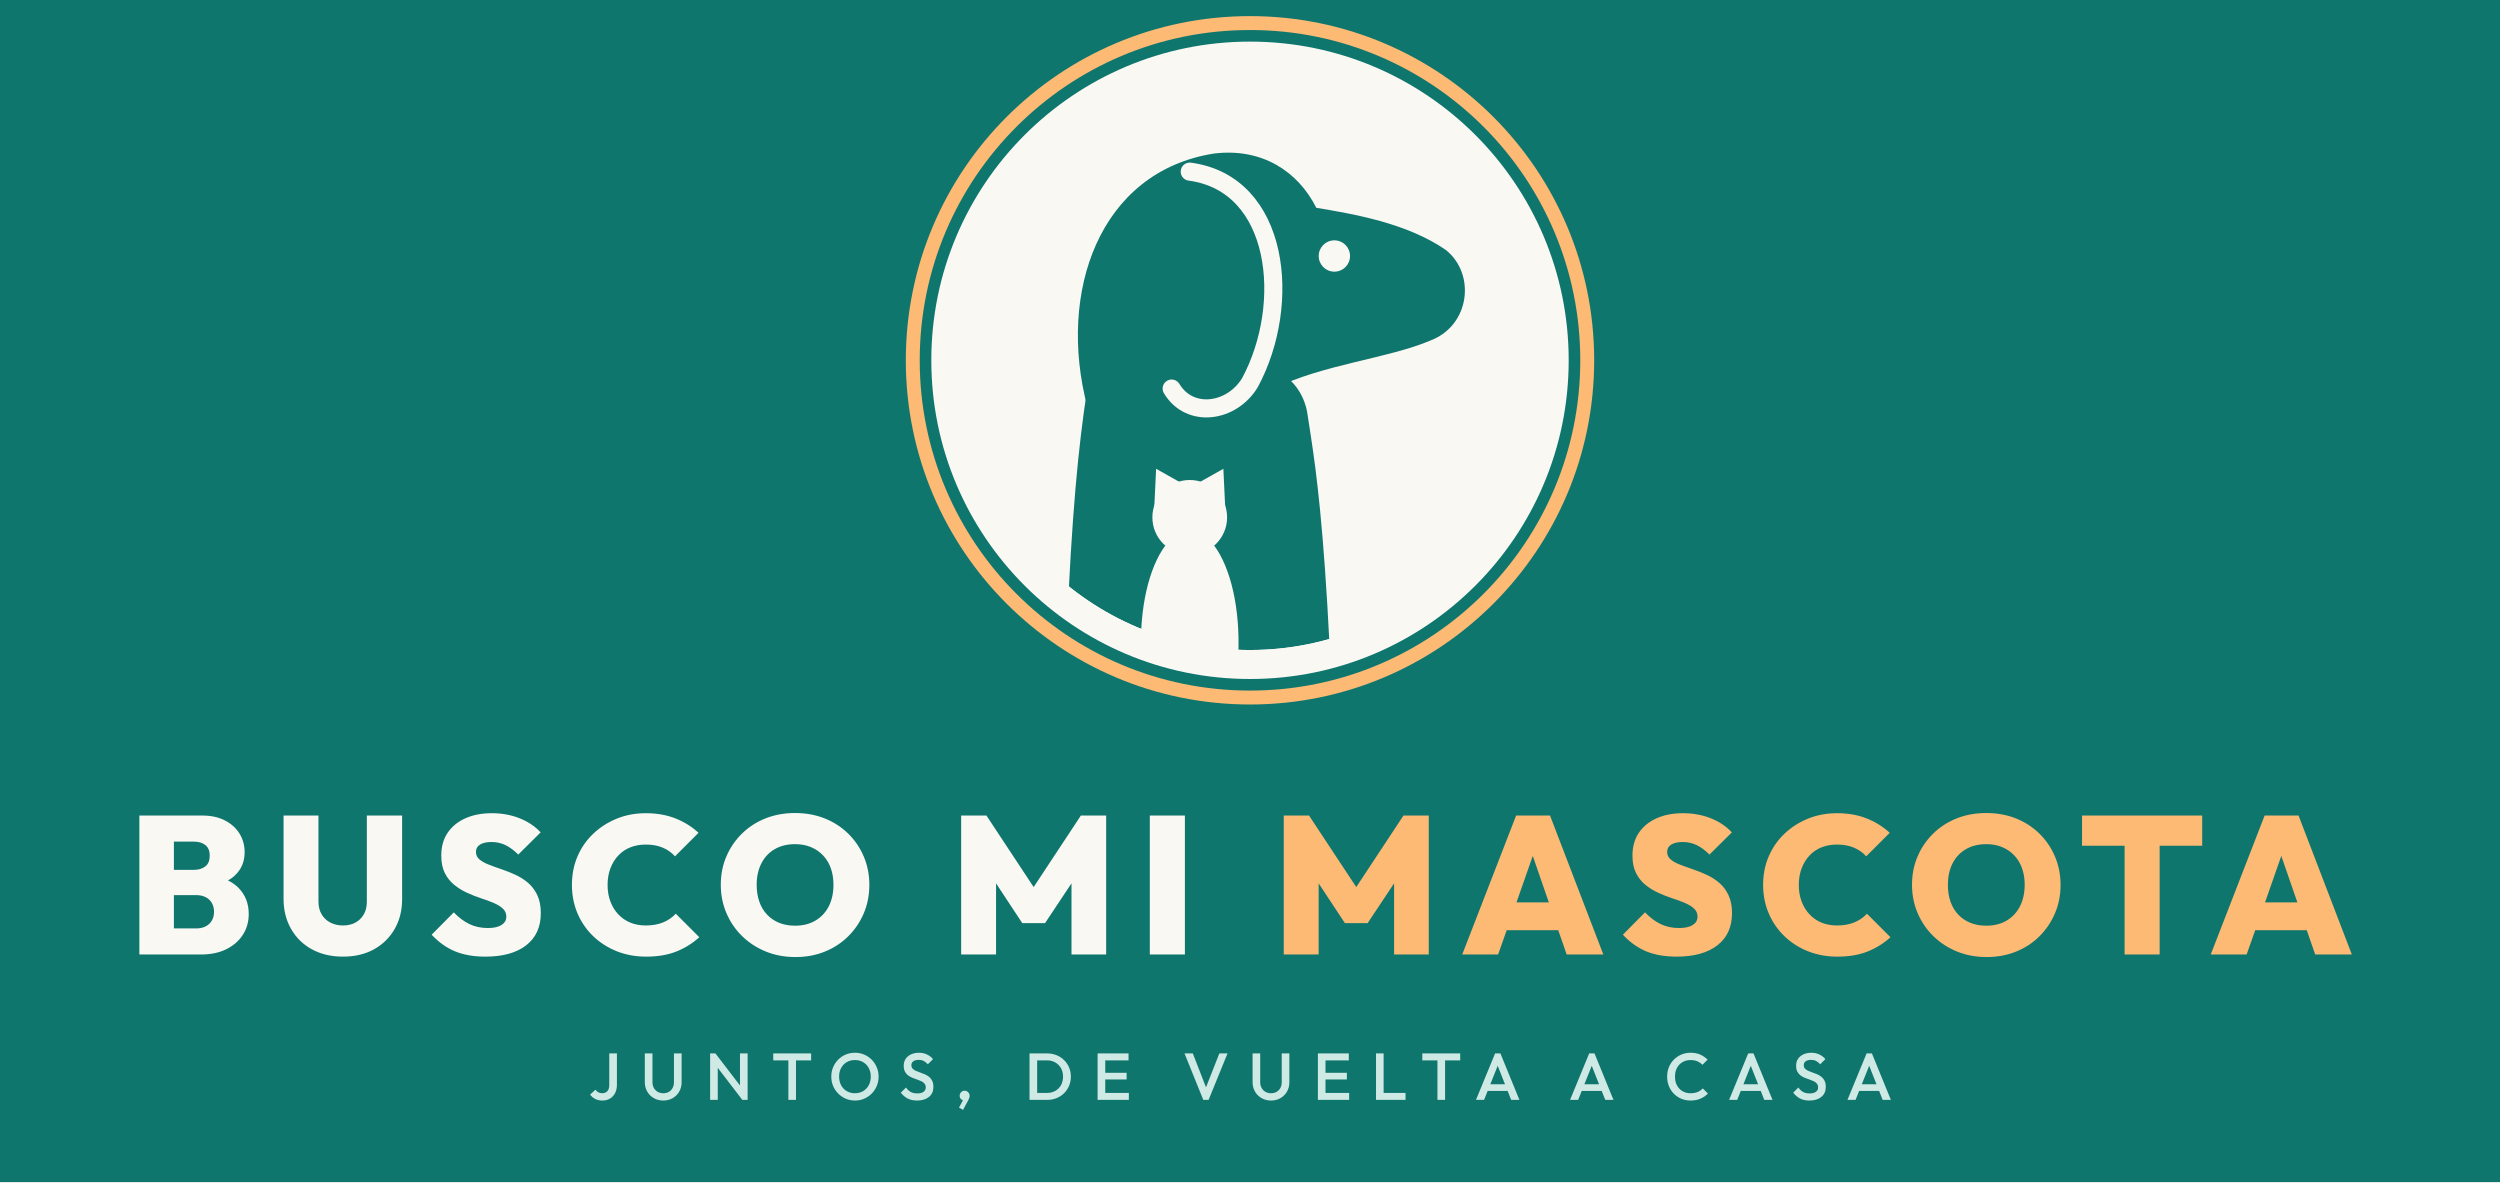
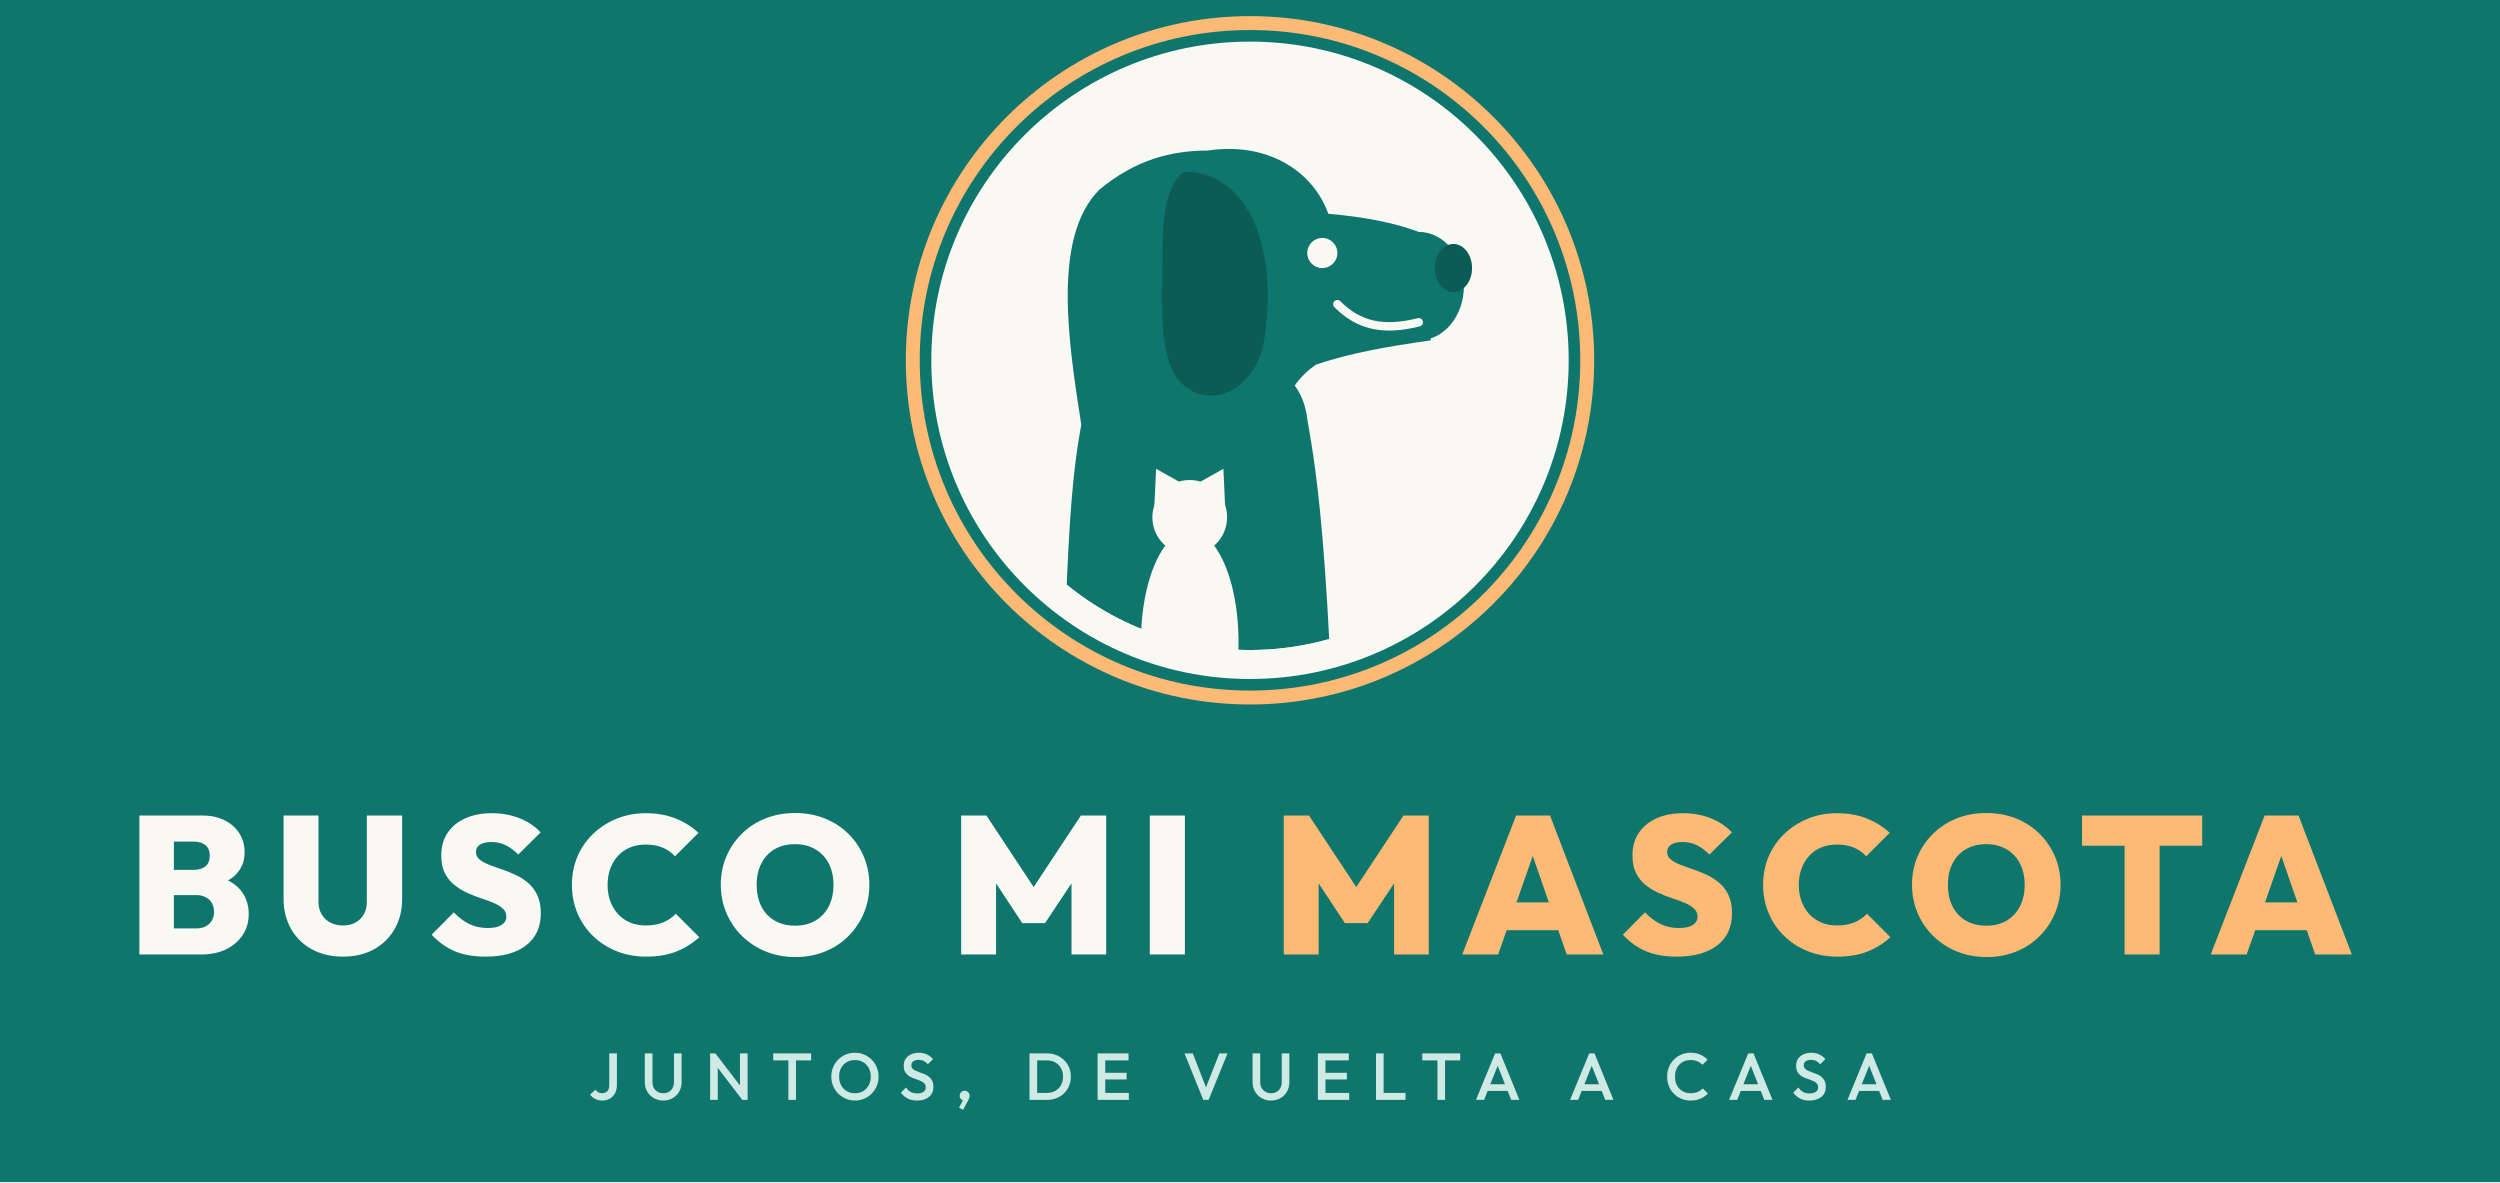
<svg xmlns="http://www.w3.org/2000/svg" viewBox="0 0 791 374" width="791" height="374" role="img" aria-label="Busco mi mascota. Juntos, de vuelta a casa">
  <rect width="791" height="374" fill="#0f766e" />
  <g transform="translate(285.5 4) scale(1.833333)">
    <defs>
      <mask id="k8" maskUnits="userSpaceOnUse" x="-20" y="-20" width="260" height="360">
        <rect x="-20" y="-20" width="260" height="360" fill="#fff" />
-         <path d="M92 40 C122 44 126 84 112 110 C106 120 92 122 86 112" fill="none" stroke="#000" stroke-width="6" stroke-linecap="round" />
-         <circle cx="140" cy="68" r="5.2" fill="#000" />
+         <circle cx="136" cy="67" r="5" fill="#000" />
+         <path d="M168 90 C156 93 148 91 141 84" fill="none" stroke="#000" stroke-width="2.8" stroke-linecap="round" />
        <g transform="translate(92 200) scale(.62) translate(-30 -100)">
          <g fill="#000">
            <circle cx="30" cy="27" r="20" />
            <path d="M11 22 L12 1 L28 10 Z" />
            <path d="M49 22 L48 1 L32 10 Z" />
            <path d="M17 42 C8 54 3 76 4 100 L56 100 C57 76 52 54 43 42 Z" />
          </g>
        </g>
      </mask>
      <clipPath id="k9">
        <circle cx="60" cy="60" r="50" />
      </clipPath>
    </defs>
    <circle cx="60" cy="60" r="55" fill="#faf8f3" />
    <circle cx="60" cy="60" r="58.2" fill="none" stroke="#fdba74" stroke-width="2.4" />
    <g clip-path="url(#k9)">
      <g transform="translate(60 68) scale(.52) translate(-112 -118)">
        <g mask="url(#k8)">
          <g fill="#0f766e">
-             <path d="M58 118 C48 80 62 40 100 34 C116 32 128 40 134 52 C146 54 164 57 177 66 C187 74 185 91 172 96 C158 102 136 104 120 112 L112 130 Z" />
-             <path d="M60 100 C54 134 50 168 48 330 L142 330 C140 168 134 140 131 120 C130 114 126 108 120 106 L100 96 Z" />
+             <path d="M56 124 C52 98 46 62 62 46 C74 36 86 33 98 33 C118 30 133 40 138 54 C150 55 160 57 168 60 L172 96 C158 98 146 100 134 104 C128 108 124 114 122 122 L100 134 Z" />
+             <ellipse cx="168" cy="78" rx="15" ry="18" />
+             <path d="M56 124 C52 146 50 170 48 330 L142 330 C140 168 134 140 131 122 C130 114 126 108 120 106 L100 96 Z" />
+             <ellipse cx="179.5" cy="72" rx="6.2" ry="8" fill="#0c5c56" />
+             <path fill="#0c5c56" d="M90 40 C112 40 121 66 117 94 C115 112 99 120 89 110 C81 102 83 80 83 66 C83 52 85 44 90 40 Z" />
          </g>
        </g>
      </g>
    </g>
  </g>
  <path fill="#faf8f3" d="M63.63 302L44.1 302L44.1 258.04L64.07 258.04Q68.16 258.04 71.17 259.59Q74.17 261.14 75.78 263.75Q77.4 266.35 77.4 269.64L77.4 269.64Q77.4 274.04 74.42 276.89L74.42 276.89Q73.43 277.88 72.13 278.56L72.13 278.56Q73.99 279.49 75.35 280.8L75.35 280.8Q78.7 284.14 78.7 289.17L78.7 289.17Q78.7 292.89 76.84 295.77Q74.98 298.65 71.6 300.33Q68.22 302 63.63 302L63.63 302M62.08 283.21L55.02 283.21L55.02 293.75L62.08 293.75Q64.69 293.75 66.21 292.3Q67.72 290.84 67.72 288.48L67.72 288.48Q67.72 286.93 67.04 285.73Q66.36 284.52 65.09 283.87Q63.82 283.21 62.08 283.21L62.08 283.21M61.4 266.29L55.02 266.29L55.02 275.22L61.4 275.22Q63.57 275.22 64.97 274.13Q66.36 273.05 66.36 270.75Q66.36 268.46 64.97 267.37Q63.57 266.29 61.4 266.29L61.4 266.29M108.51 302.68L108.51 302.68Q102.93 302.68 98.68 300.36Q94.43 298.03 92.08 293.88Q89.72 289.72 89.72 284.45L89.72 284.45L89.72 258.04L100.76 258.04L100.76 285.26Q100.76 287.62 101.78 289.32Q102.8 291.03 104.57 291.93Q106.34 292.82 108.51 292.82L108.51 292.82Q110.74 292.82 112.41 291.93Q114.09 291.03 115.08 289.35Q116.07 287.68 116.07 285.32L116.07 285.32L116.07 258.04L127.23 258.04L127.23 284.52Q127.23 289.79 124.88 293.91Q122.52 298.03 118.33 300.36Q114.15 302.68 108.51 302.68M153.57 302.68L153.57 302.68Q148.05 302.68 143.99 301.01Q139.93 299.33 136.58 295.74L136.58 295.74L143.58 288.67Q145.88 291.09 148.48 292.36Q151.09 293.63 154.37 293.63L154.37 293.63Q157.16 293.63 158.68 292.67Q160.2 291.71 160.2 290.03L160.2 290.03Q160.2 288.48 159.08 287.46Q157.97 286.44 156.14 285.66Q154.31 284.89 152.11 284.18Q149.91 283.46 147.71 282.44Q145.51 281.42 143.68 279.93Q141.85 278.44 140.73 276.21Q139.62 273.98 139.62 270.69L139.62 270.69Q139.62 266.47 141.63 263.5Q143.65 260.52 147.24 258.91Q150.84 257.3 155.61 257.3L155.61 257.3Q160.39 257.3 164.42 258.91Q168.45 260.52 171.05 263.37L171.05 263.37L163.98 270.38Q162 268.4 159.95 267.4Q157.91 266.41 155.49 266.41L155.49 266.41Q153.19 266.41 151.89 267.22Q150.59 268.02 150.59 269.51L150.59 269.51Q150.59 271 151.71 271.93Q152.82 272.86 154.65 273.57Q156.48 274.29 158.68 275.03Q160.88 275.77 163.05 276.77Q165.22 277.76 167.05 279.31Q168.88 280.86 170 283.21Q171.11 285.57 171.11 288.92L171.11 288.92Q171.11 295.49 166.49 299.09Q161.88 302.68 153.57 302.68M204.46 302.68L204.46 302.68Q199.43 302.68 195.16 300.98Q190.88 299.27 187.68 296.2Q184.49 293.13 182.72 288.98Q180.96 284.83 180.96 279.99L180.96 279.99Q180.96 275.09 182.72 270.97Q184.49 266.85 187.68 263.81Q190.88 260.77 195.12 259.03Q199.37 257.3 204.33 257.3L204.33 257.3Q209.54 257.3 213.69 258.94Q217.85 260.58 221.01 263.5L221.01 263.5L213.57 270.94Q212.02 269.2 209.72 268.21Q207.43 267.22 204.33 267.22L204.33 267.22Q201.66 267.22 199.46 268.09Q197.26 268.95 195.65 270.66Q194.04 272.36 193.14 274.72Q192.24 277.08 192.24 279.99L192.24 279.99Q192.24 282.9 193.14 285.26Q194.04 287.62 195.65 289.32Q197.26 291.03 199.46 291.93Q201.66 292.82 204.33 292.82L204.33 292.82Q207.43 292.82 209.79 291.86Q212.14 290.9 213.82 289.1L213.82 289.1L221.26 296.54Q218.03 299.46 213.97 301.07Q209.91 302.68 204.46 302.68M251.69 302.81L251.69 302.81Q246.6 302.81 242.32 301.07Q238.05 299.33 234.85 296.23Q231.66 293.13 229.86 288.95Q228.06 284.76 228.06 279.93L228.06 279.93Q228.06 275.09 229.83 270.97Q231.6 266.85 234.76 263.75Q237.92 260.65 242.2 258.94Q246.48 257.24 251.56 257.24L251.56 257.24Q256.64 257.24 260.92 258.94Q265.2 260.65 268.36 263.75Q271.53 266.85 273.29 271Q275.06 275.15 275.06 279.99L275.06 279.99Q275.06 284.83 273.29 288.98Q271.53 293.13 268.36 296.26Q265.2 299.4 260.95 301.1Q256.71 302.81 251.69 302.81M251.56 292.89L251.56 292.89Q255.28 292.89 258.01 291.27Q260.74 289.66 262.23 286.75Q263.71 283.83 263.71 279.93L263.71 279.93Q263.71 277.08 262.88 274.72Q262.04 272.36 260.43 270.66Q258.81 268.95 256.58 268.02Q254.35 267.09 251.56 267.09L251.56 267.09Q247.84 267.09 245.11 268.68Q242.39 270.26 240.9 273.17Q239.41 276.08 239.41 279.93L239.41 279.93Q239.41 282.9 240.25 285.29Q241.08 287.68 242.7 289.38Q244.31 291.09 246.54 291.99Q248.77 292.89 251.56 292.89M315.15 302L304.11 302L304.11 258.04L312.11 258.04L327.05 280.67L341.99 258.04L349.99 258.04L349.99 302L339.02 302L339.02 279.49L330.65 292.08L323.45 292.08L315.15 279.49L315.15 302M374.9 302L363.8 302L363.8 258.04L374.9 258.04L374.9 302" />
  <path fill="#fdba74" d="M417.22 302L406.18 302L406.18 258.04L414.18 258.04L429.12 280.67L444.06 258.04L452.06 258.04L452.06 302L441.09 302L441.09 279.49L432.72 292.08L425.53 292.08L417.22 279.49L417.22 302M474 302L462.65 302L479.7 258.04L490.43 258.04L507.29 302L495.7 302L493.03 294.31L476.72 294.31L474 302M479.82 285.51L490.05 285.51L484.97 270.81L479.82 285.51M530.46 302.68L530.46 302.68Q524.95 302.68 520.88 301.01Q516.82 299.33 513.48 295.74L513.48 295.74L520.48 288.67Q522.78 291.09 525.38 292.36Q527.98 293.63 531.27 293.63L531.27 293.63Q534.06 293.63 535.58 292.67Q537.1 291.71 537.1 290.03L537.1 290.03Q537.1 288.48 535.98 287.46Q534.87 286.44 533.04 285.66Q531.21 284.89 529.01 284.18Q526.81 283.46 524.6 282.44Q522.4 281.42 520.57 279.93Q518.75 278.44 517.63 276.21Q516.51 273.98 516.51 270.69L516.51 270.69Q516.51 266.47 518.53 263.5Q520.54 260.52 524.14 258.91Q527.74 257.3 532.51 257.3L532.51 257.3Q537.28 257.3 541.31 258.91Q545.34 260.52 547.95 263.37L547.95 263.37L540.88 270.38Q538.9 268.4 536.85 267.4Q534.8 266.41 532.39 266.41L532.39 266.41Q530.09 266.41 528.79 267.22Q527.49 268.02 527.49 269.51L527.49 269.51Q527.49 271 528.6 271.93Q529.72 272.86 531.55 273.57Q533.38 274.29 535.58 275.03Q537.78 275.77 539.95 276.77Q542.12 277.76 543.95 279.31Q545.78 280.86 546.89 283.21Q548.01 285.57 548.01 288.92L548.01 288.92Q548.01 295.49 543.39 299.09Q538.77 302.68 530.46 302.68M581.35 302.68L581.35 302.68Q576.33 302.68 572.05 300.98Q567.77 299.27 564.58 296.2Q561.39 293.13 559.62 288.98Q557.85 284.83 557.85 279.99L557.85 279.99Q557.85 275.09 559.62 270.97Q561.39 266.85 564.58 263.81Q567.77 260.77 572.02 259.03Q576.27 257.3 581.23 257.3L581.23 257.3Q586.44 257.3 590.59 258.94Q594.74 260.58 597.91 263.5L597.91 263.5L590.47 270.94Q588.92 269.2 586.62 268.21Q584.33 267.22 581.23 267.22L581.23 267.22Q578.56 267.22 576.36 268.09Q574.16 268.95 572.55 270.66Q570.94 272.36 570.04 274.72Q569.14 277.08 569.14 279.99L569.14 279.99Q569.14 282.9 570.04 285.26Q570.94 287.62 572.55 289.32Q574.16 291.03 576.36 291.93Q578.56 292.82 581.23 292.82L581.23 292.82Q584.33 292.82 586.68 291.86Q589.04 290.9 590.71 289.1L590.71 289.1L598.15 296.54Q594.93 299.46 590.87 301.07Q586.81 302.68 581.35 302.68M628.58 302.81L628.58 302.81Q623.5 302.81 619.22 301.07Q614.94 299.33 611.75 296.23Q608.56 293.13 606.76 288.95Q604.96 284.76 604.96 279.93L604.96 279.93Q604.96 275.09 606.73 270.97Q608.49 266.85 611.66 263.75Q614.82 260.65 619.1 258.94Q623.37 257.24 628.46 257.24L628.46 257.24Q633.54 257.24 637.82 258.94Q642.1 260.65 645.26 263.75Q648.42 266.85 650.19 271Q651.96 275.15 651.96 279.99L651.96 279.99Q651.96 284.83 650.19 288.98Q648.42 293.13 645.26 296.26Q642.1 299.4 637.85 301.1Q633.6 302.81 628.58 302.81M628.46 292.89L628.46 292.89Q632.18 292.89 634.91 291.27Q637.63 289.66 639.12 286.75Q640.61 283.83 640.61 279.93L640.61 279.93Q640.61 277.08 639.77 274.72Q638.94 272.36 637.32 270.66Q635.71 268.95 633.48 268.02Q631.25 267.09 628.46 267.09L628.46 267.09Q624.74 267.09 622.01 268.68Q619.28 270.26 617.79 273.17Q616.31 276.08 616.31 279.93L616.31 279.93Q616.31 282.9 617.14 285.29Q617.98 287.68 619.59 289.38Q621.2 291.09 623.44 291.99Q625.67 292.89 628.46 292.89M683.31 302L672.22 302L672.22 267.59L658.76 267.59L658.76 258.04L696.77 258.04L696.77 267.59L683.31 267.59L683.31 302M710.83 302L699.48 302L716.53 258.04L727.26 258.04L744.12 302L732.53 302L729.86 294.31L713.56 294.31L710.83 302M716.66 285.51L726.89 285.51L721.8 270.81L716.66 285.51" />
  <path fill="#cfe9e5" d="M190.59 348.21L190.59 348.21Q189.31 348.21 188.31 347.7Q187.31 347.18 186.71 346.32L186.71 346.32L188.41 344.77Q188.76 345.31 189.31 345.61Q189.86 345.9 190.51 345.9L190.51 345.9Q191.22 345.9 191.72 345.61Q192.23 345.31 192.5 344.77Q192.77 344.22 192.77 343.46L192.77 343.46L192.77 333.3L195.19 333.3L195.19 343.27Q195.19 344.75 194.61 345.86Q194.03 346.97 193.01 347.59Q191.98 348.21 190.59 348.21M209.86 348.21L209.86 348.21Q208.2 348.21 206.88 347.45Q205.56 346.7 204.79 345.39Q204.02 344.07 204.02 342.41L204.02 342.41L204.02 333.3L206.44 333.3L206.44 342.39Q206.44 343.46 206.89 344.25Q207.34 345.04 208.12 345.47Q208.9 345.9 209.86 345.9L209.86 345.9Q210.85 345.9 211.61 345.47Q212.36 345.04 212.8 344.25Q213.24 343.46 213.24 342.41L213.24 342.41L213.24 333.3L215.66 333.3L215.66 342.44Q215.66 344.09 214.9 345.4Q214.15 346.7 212.84 347.45Q211.54 348.21 209.86 348.21M227.1 348L224.68 348L224.68 333.3L226.36 333.3L234.13 343.44L234.13 333.3L236.55 333.3L236.55 348L234.87 348L227.1 337.86L227.1 348M251.85 348L249.44 348L249.44 335.5L244.65 335.5L244.65 333.3L256.64 333.3L256.64 335.5L251.85 335.5L251.85 348M270.53 348.21L270.53 348.21Q268.96 348.21 267.59 347.62Q266.23 347.03 265.2 345.99Q264.17 344.95 263.59 343.58Q263.02 342.2 263.02 340.63L263.02 340.63Q263.02 339.05 263.59 337.69Q264.17 336.32 265.19 335.28Q266.21 334.25 267.56 333.67Q268.92 333.09 270.49 333.09L270.49 333.09Q272.07 333.09 273.42 333.67Q274.78 334.25 275.81 335.28Q276.83 336.32 277.41 337.7Q277.99 339.07 277.99 340.65L277.99 340.65Q277.99 342.23 277.41 343.6Q276.83 344.98 275.82 346Q274.8 347.03 273.44 347.62Q272.09 348.21 270.53 348.21M270.49 345.9L270.49 345.9Q271.98 345.9 273.11 345.23Q274.23 344.56 274.87 343.37Q275.51 342.18 275.51 340.63L275.51 340.63Q275.51 339.47 275.14 338.52Q274.78 337.56 274.1 336.86Q273.43 336.16 272.52 335.78Q271.61 335.4 270.49 335.4L270.49 335.4Q269.02 335.4 267.9 336.06Q266.78 336.72 266.14 337.9Q265.49 339.07 265.49 340.63L265.49 340.63Q265.49 341.78 265.86 342.76Q266.23 343.74 266.89 344.43Q267.55 345.12 268.48 345.51Q269.4 345.9 270.49 345.9M290.16 348.21L290.16 348.21Q288.42 348.21 287.2 347.58Q285.98 346.95 285.02 345.73L285.02 345.73L286.66 344.09Q287.27 344.98 288.11 345.47Q288.95 345.96 290.25 345.96L290.25 345.96Q291.47 345.96 292.19 345.46Q292.91 344.95 292.91 344.07L292.91 344.07Q292.91 343.34 292.54 342.88Q292.16 342.41 291.54 342.11Q290.92 341.81 290.17 341.56Q289.43 341.32 288.68 341.02Q287.94 340.71 287.32 340.25Q286.7 339.79 286.32 339.05Q285.94 338.32 285.94 337.19L285.94 337.19Q285.94 335.88 286.58 334.97Q287.22 334.06 288.32 333.57Q289.41 333.09 290.75 333.09L290.75 333.09Q292.2 333.09 293.35 333.66Q294.49 334.22 295.2 335.11L295.2 335.11L293.57 336.74Q292.94 336.03 292.25 335.68Q291.57 335.34 290.69 335.34L290.69 335.34Q289.6 335.34 288.98 335.78Q288.36 336.22 288.36 337.02L288.36 337.02Q288.36 337.69 288.74 338.1Q289.11 338.51 289.73 338.79Q290.35 339.07 291.1 339.33Q291.84 339.58 292.59 339.89Q293.33 340.21 293.95 340.7Q294.57 341.2 294.95 341.97Q295.33 342.75 295.33 343.93L295.33 343.93Q295.33 345.9 293.93 347.06Q292.54 348.21 290.16 348.21M304.71 351.15L303.43 350.46L304.67 348.13Q304.33 348.04 304.06 347.75L304.06 347.75Q303.64 347.35 303.64 346.72L303.64 346.72Q303.64 346.05 304.09 345.57Q304.54 345.1 305.21 345.1L305.21 345.1Q305.84 345.1 306.32 345.57Q306.79 346.05 306.79 346.72L306.79 346.72Q306.79 346.99 306.67 347.36Q306.56 347.73 306.26 348.29L306.26 348.29L304.71 351.15M331.37 348L325.74 348L325.74 333.3L331.33 333.3Q332.92 333.3 334.29 333.86Q335.65 334.41 336.67 335.41Q337.69 336.41 338.26 337.74Q338.82 339.07 338.82 340.65L338.82 340.65Q338.82 342.2 338.26 343.55Q337.69 344.89 336.68 345.89Q335.67 346.89 334.31 347.44Q332.94 348 331.37 348L331.37 348M331.26 335.5L328.16 335.5L328.16 345.8L331.26 345.8Q332.78 345.8 333.92 345.14Q335.06 344.49 335.71 343.33Q336.35 342.16 336.35 340.63L336.35 340.63Q336.35 339.12 335.69 337.96Q335.04 336.81 333.9 336.16Q332.75 335.5 331.26 335.5L331.26 335.5M357.17 348L347.28 348L347.28 333.3L357.07 333.3L357.07 335.5L349.7 335.5L349.7 339.43L356.46 339.43L356.46 341.55L349.7 341.55L349.7 345.8L357.17 345.8L357.17 348M382.4 348L380.72 348L374.78 333.3L377.4 333.3L381.58 344.03L385.8 333.3L388.39 333.3L382.4 348M402.16 348.21L402.16 348.21Q400.5 348.21 399.17 347.45Q397.85 346.7 397.09 345.39Q396.32 344.07 396.32 342.41L396.32 342.41L396.32 333.3L398.73 333.3L398.73 342.39Q398.73 343.46 399.19 344.25Q399.64 345.04 400.41 345.47Q401.19 345.9 402.16 345.9L402.16 345.9Q403.14 345.9 403.9 345.47Q404.66 345.04 405.1 344.25Q405.54 343.46 405.54 342.41L405.54 342.41L405.54 333.3L407.95 333.3L407.95 342.44Q407.95 344.09 407.2 345.4Q406.44 346.7 405.14 347.45Q403.84 348.21 402.16 348.21M426.87 348L416.98 348L416.98 333.3L426.76 333.3L426.76 335.5L419.39 335.5L419.39 339.43L426.15 339.43L426.15 341.55L419.39 341.55L419.39 345.8L426.87 345.8L426.87 348M444.71 348L435.37 348L435.37 333.3L437.78 333.3L437.78 345.8L444.71 345.8L444.71 348M457.22 348L454.81 348L454.81 335.5L450.02 335.5L450.02 333.3L462.01 333.3L462.01 335.5L457.22 335.5L457.22 348M469.56 348L467 348L473.05 333.3L474.73 333.3L480.74 348L478.13 348L477.02 345.17L470.7 345.17L469.56 348M471.54 343.06L476.18 343.06L473.87 337.21L471.54 343.06M499.33 348L496.77 348L502.82 333.3L504.5 333.3L510.5 348L507.9 348L506.78 345.17L500.46 345.17L499.33 348M501.3 343.06L505.94 343.06L503.63 337.21L501.3 343.06M534.89 348.21L534.89 348.21Q533.3 348.21 531.94 347.63Q530.59 347.06 529.58 346.02Q528.57 344.98 528.02 343.6Q527.48 342.23 527.48 340.65L527.48 340.65Q527.48 339.07 528.02 337.7Q528.57 336.32 529.58 335.3Q530.59 334.27 531.94 333.68Q533.3 333.09 534.89 333.09L534.89 333.09Q536.68 333.09 537.98 333.68Q539.28 334.27 540.29 335.27L540.29 335.27L538.65 336.91Q538 336.2 537.07 335.8Q536.13 335.4 534.89 335.4L534.89 335.4Q533.8 335.4 532.9 335.78Q531.99 336.16 531.33 336.86Q530.67 337.56 530.31 338.53Q529.96 339.5 529.96 340.65L529.96 340.65Q529.96 341.81 530.31 342.77Q530.67 343.74 531.33 344.44Q531.99 345.14 532.9 345.52Q533.8 345.9 534.89 345.9L534.89 345.9Q536.24 345.9 537.17 345.49Q538.1 345.08 538.76 344.37L538.76 344.37L540.39 346Q539.39 347.03 538.02 347.62Q536.66 348.21 534.89 348.21M549.65 348L547.09 348L553.13 333.3L554.81 333.3L560.82 348L558.22 348L557.1 345.17L550.78 345.17L549.65 348M551.62 343.06L556.26 343.06L553.95 337.21L551.62 343.06M572.51 348.21L572.51 348.21Q570.77 348.21 569.55 347.58Q568.33 346.95 567.37 345.73L567.37 345.73L569 344.09Q569.61 344.98 570.45 345.47Q571.29 345.96 572.6 345.96L572.6 345.96Q573.81 345.96 574.54 345.46Q575.26 344.95 575.26 344.07L575.26 344.07Q575.26 343.34 574.88 342.88Q574.51 342.41 573.89 342.11Q573.27 341.81 572.52 341.56Q571.78 341.32 571.03 341.02Q570.29 340.71 569.67 340.25Q569.05 339.79 568.67 339.05Q568.29 338.32 568.29 337.19L568.29 337.19Q568.29 335.88 568.93 334.97Q569.57 334.06 570.66 333.57Q571.76 333.09 573.1 333.09L573.1 333.09Q574.55 333.09 575.69 333.66Q576.84 334.22 577.55 335.11L577.55 335.11L575.91 336.74Q575.28 336.03 574.6 335.68Q573.92 335.34 573.04 335.34L573.04 335.34Q571.94 335.34 571.33 335.78Q570.71 336.22 570.71 337.02L570.71 337.02Q570.71 337.69 571.08 338.1Q571.46 338.51 572.08 338.79Q572.7 339.07 573.45 339.33Q574.19 339.58 574.94 339.89Q575.68 340.21 576.3 340.7Q576.92 341.2 577.3 341.97Q577.68 342.75 577.68 343.93L577.68 343.93Q577.68 345.9 576.28 347.06Q574.88 348.21 572.51 348.21M587.1 348L584.54 348L590.59 333.3L592.27 333.3L598.27 348L595.67 348L594.56 345.17L588.23 345.17L587.1 348M589.07 343.06L593.72 343.06L591.41 337.21L589.07 343.06" />
</svg>
